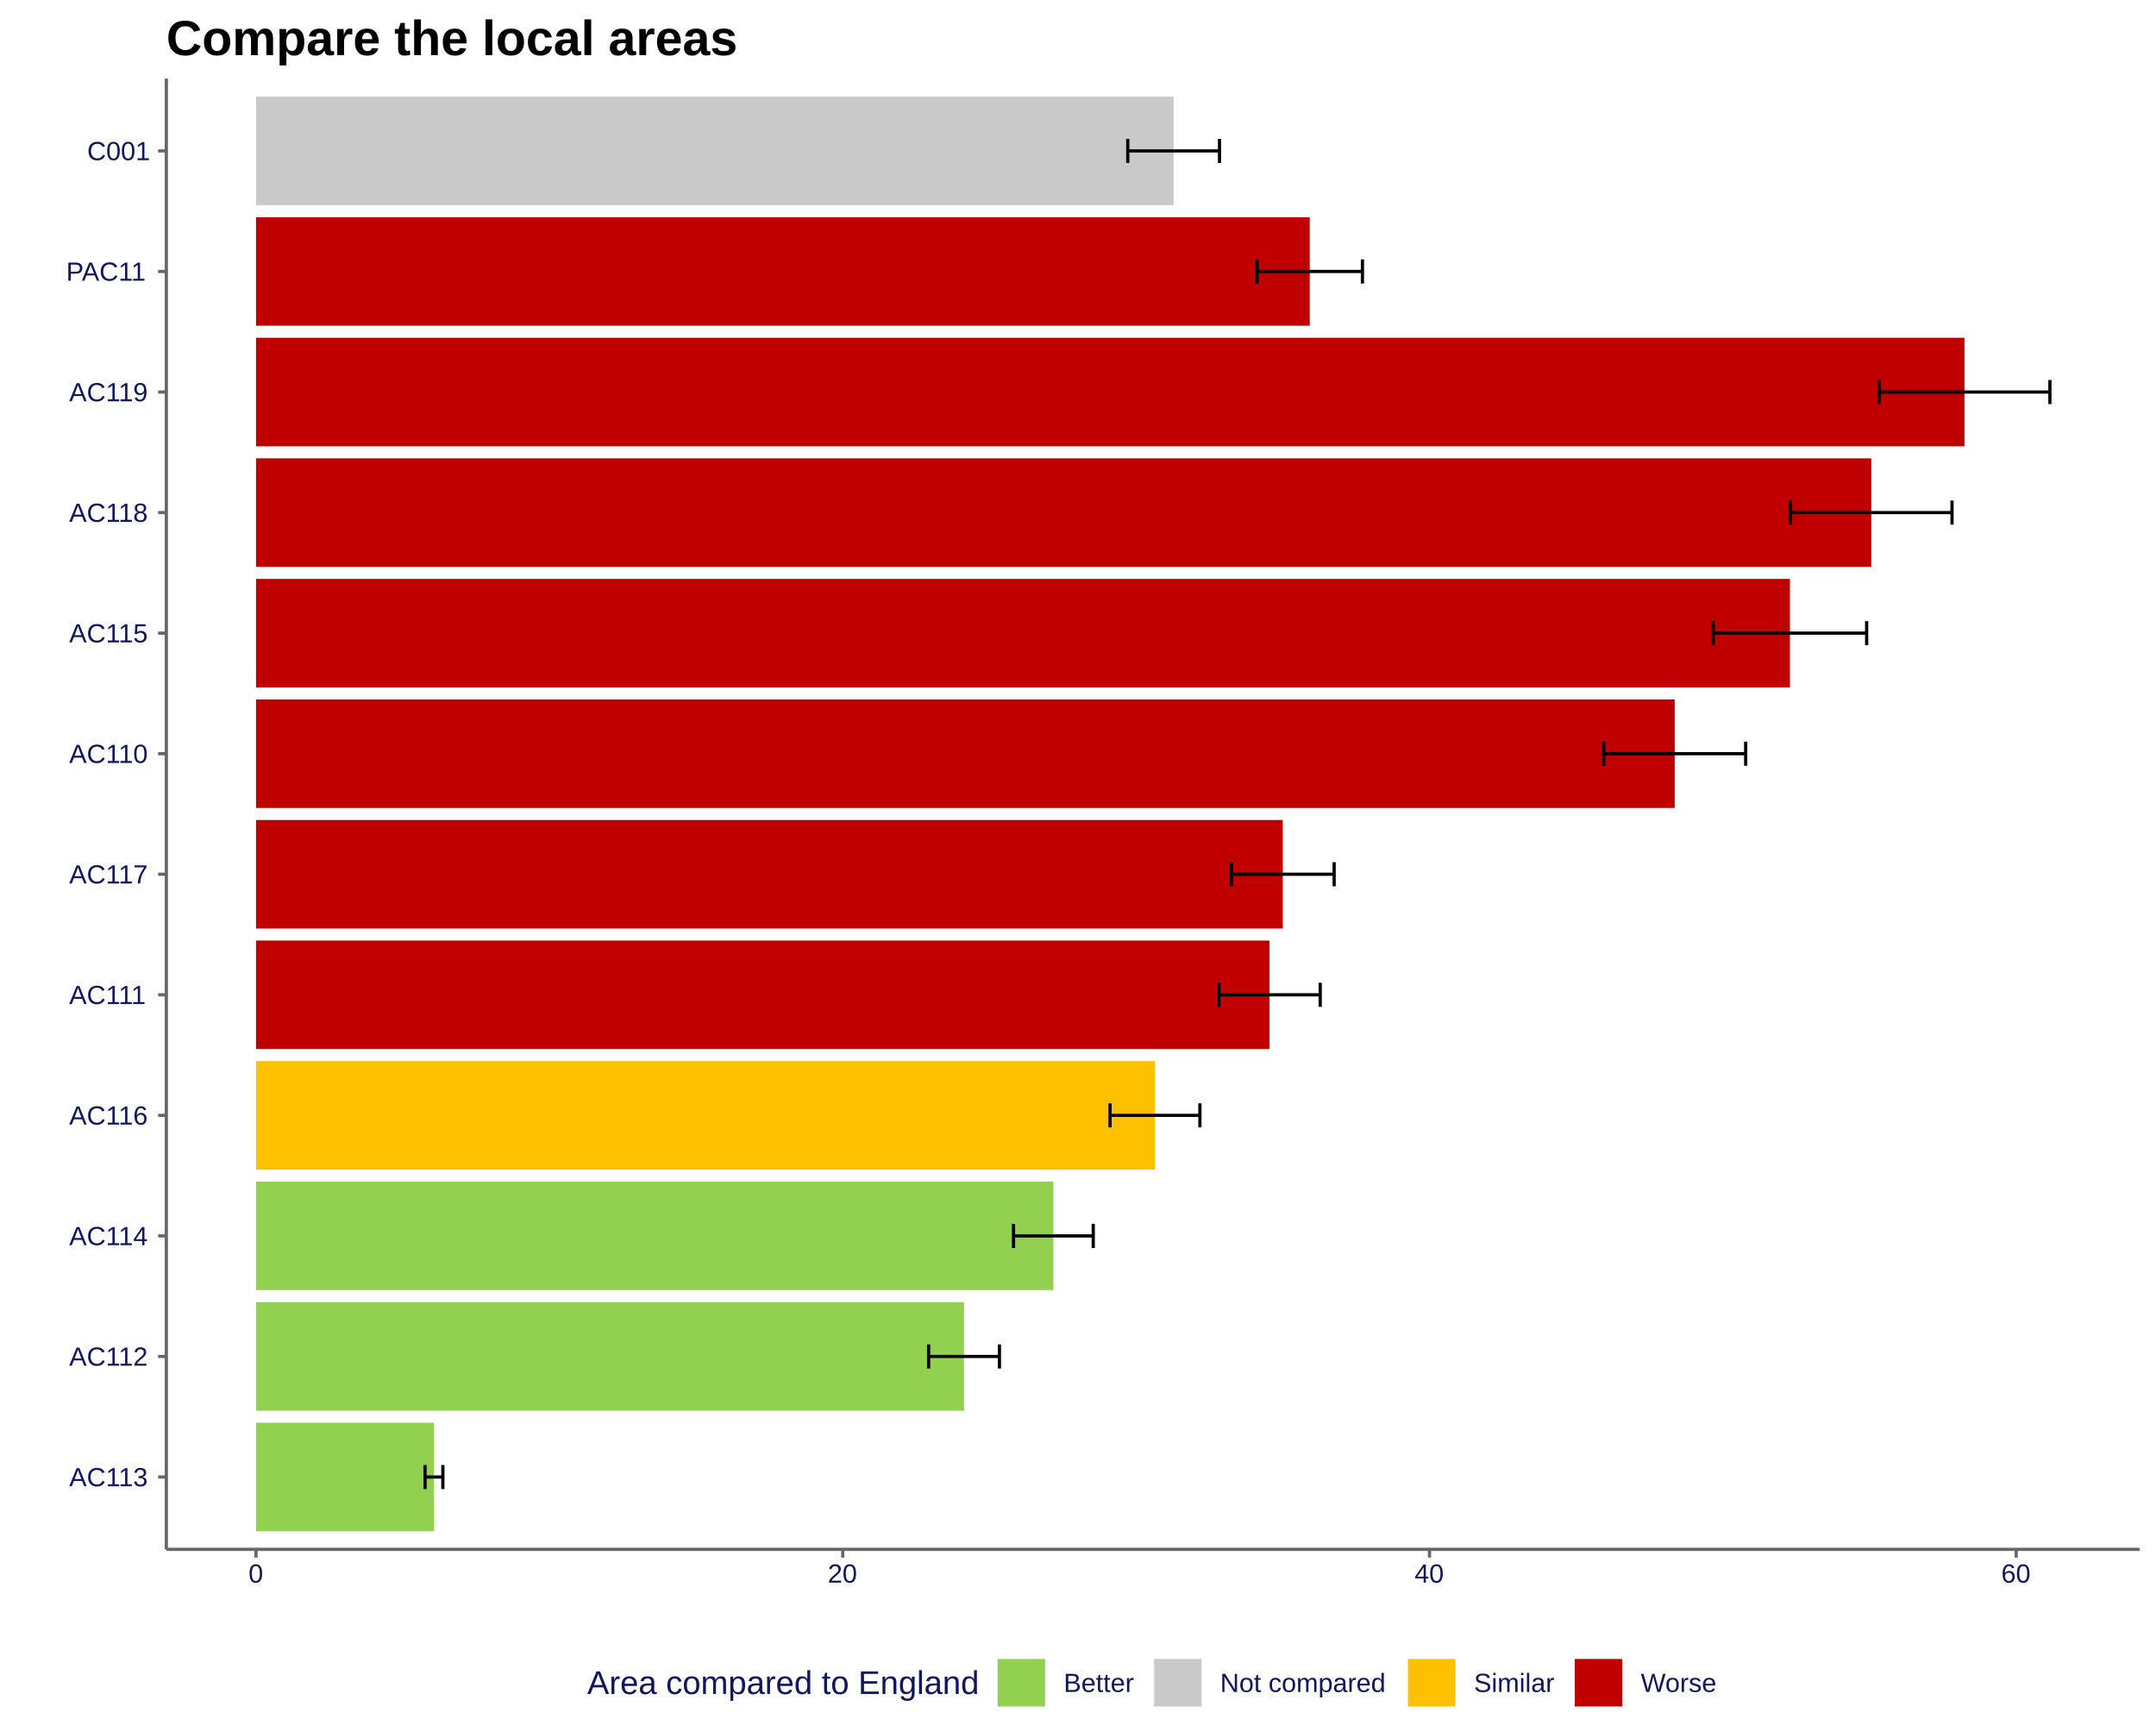
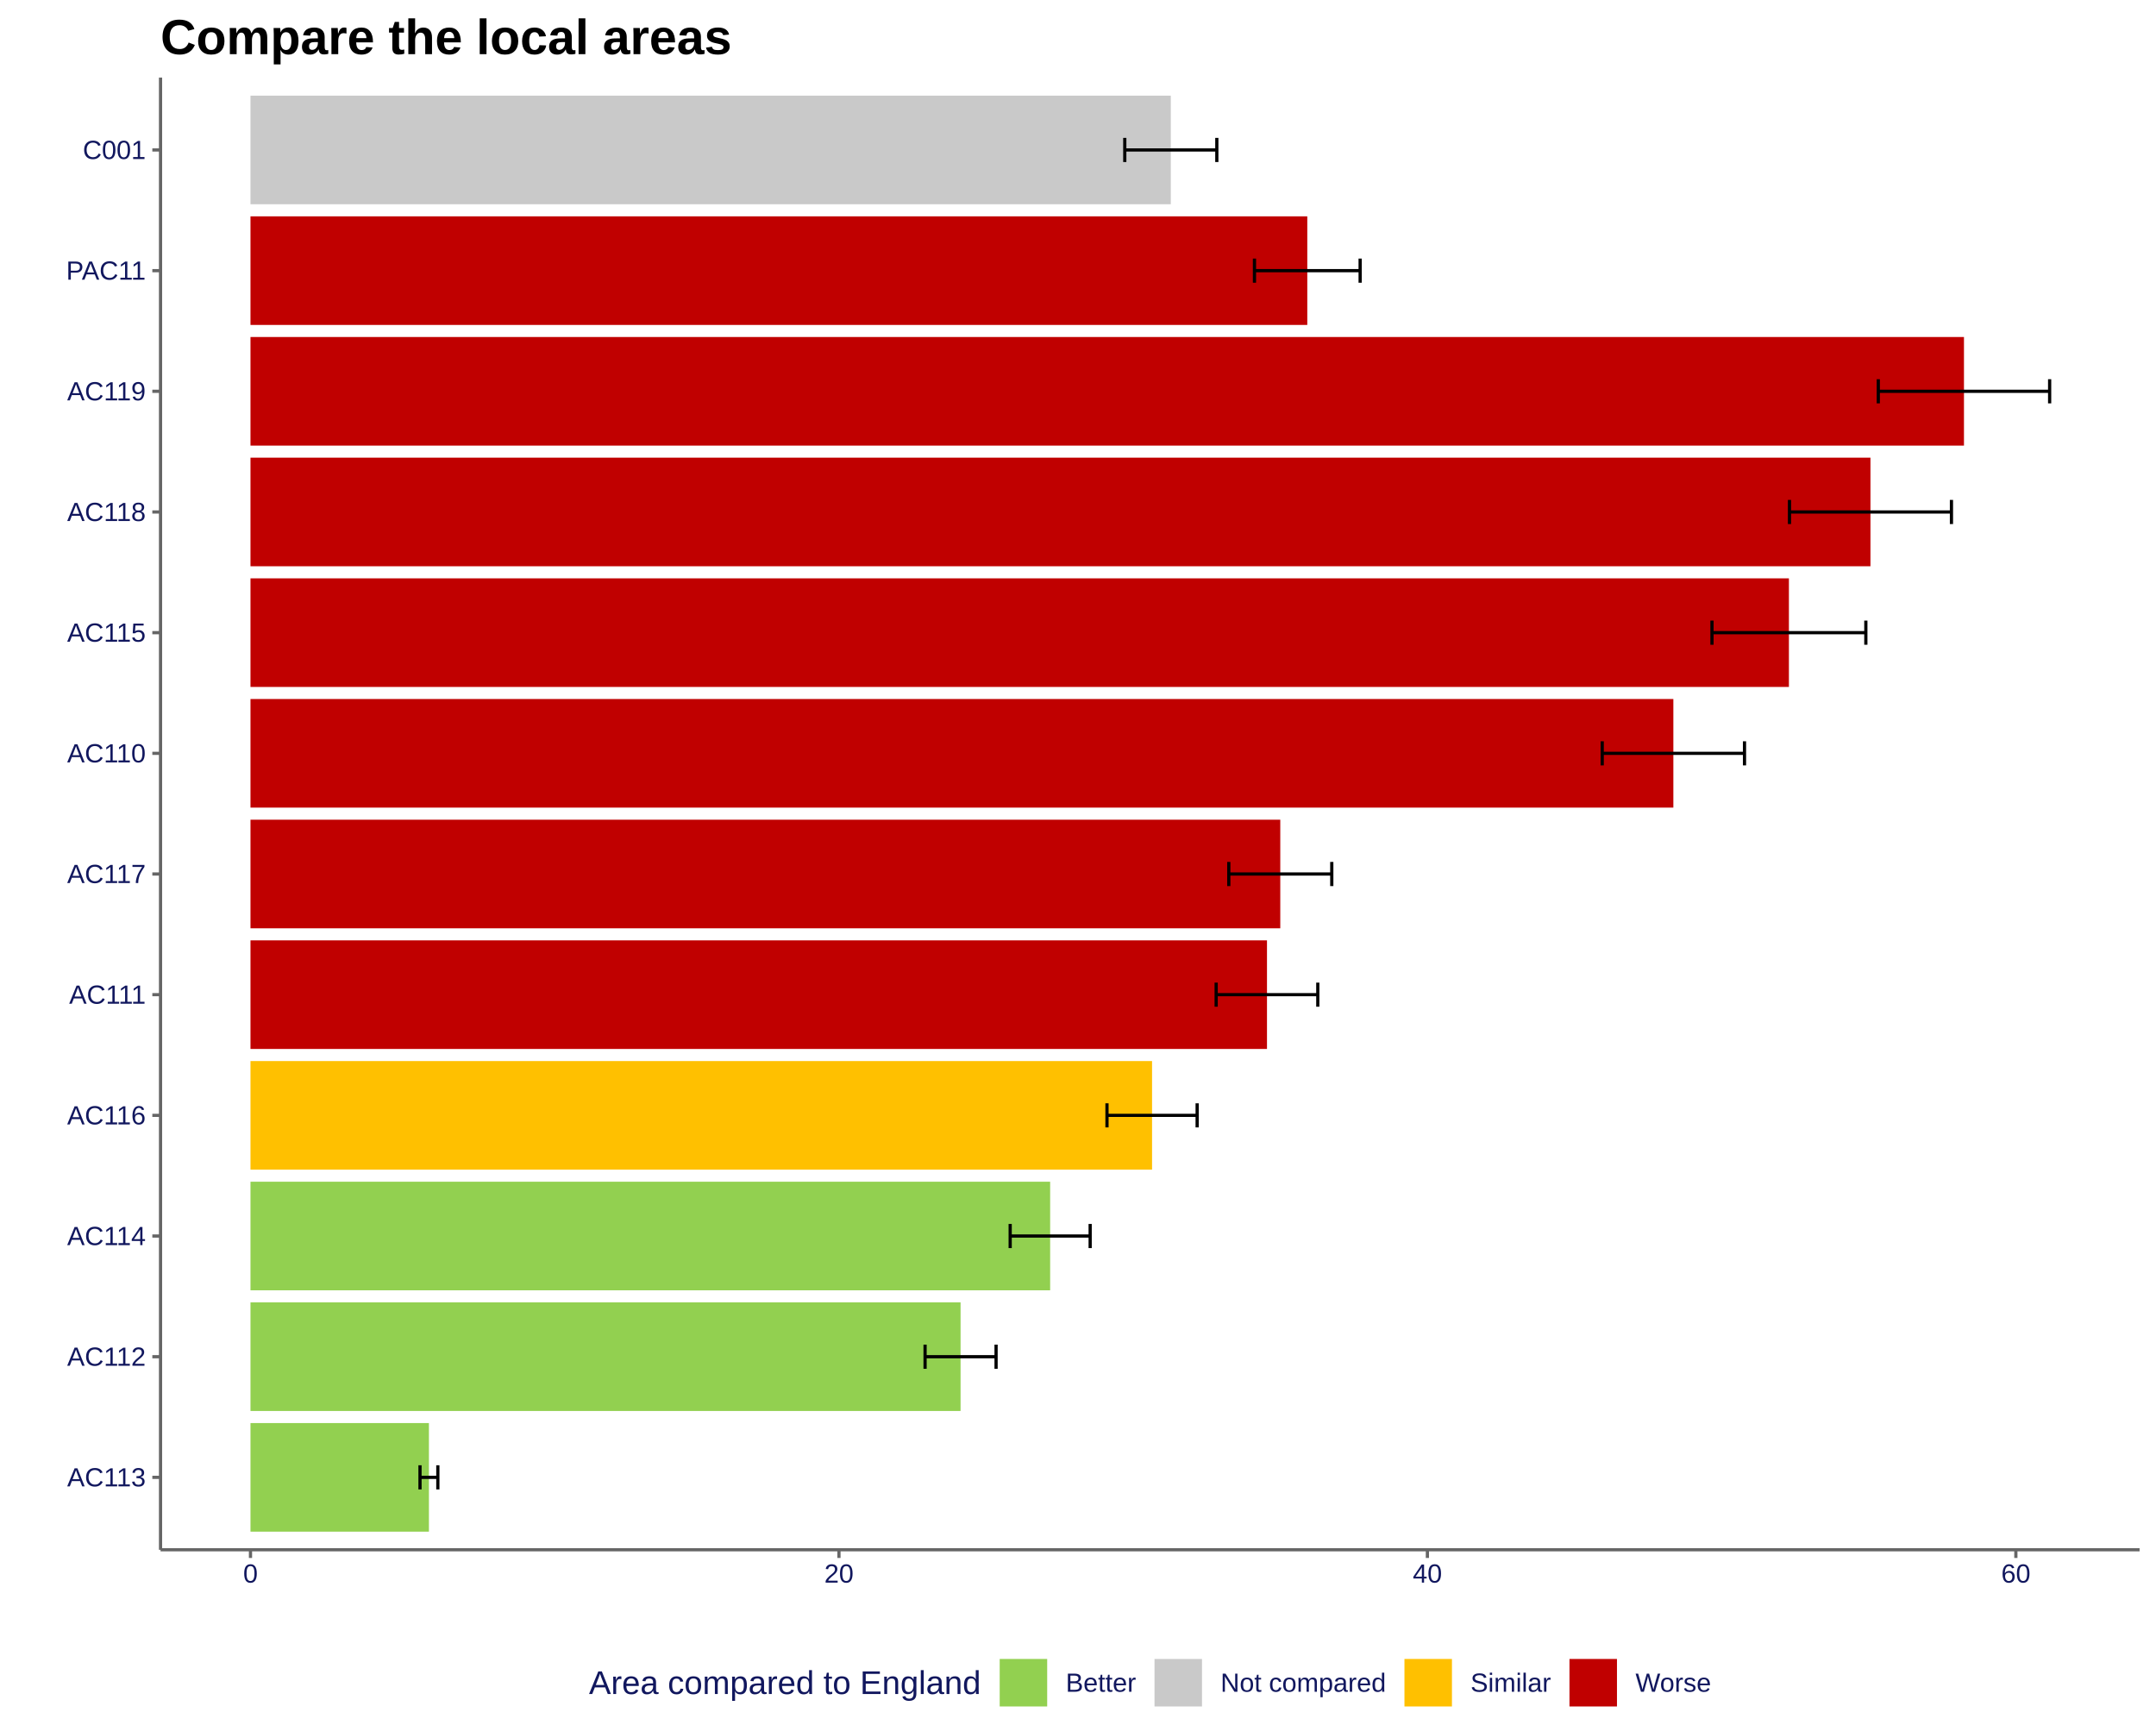
<svg xmlns="http://www.w3.org/2000/svg" viewBox="0 0 720.00 576.00">
  <defs>
    <style type="text/css">
-     line, polyline, path, rect, circle {
+     line, polyline, polygon, path, rect, circle {
      fill: none;
      stroke: #000000;
      stroke-linecap: round;
      stroke-linejoin: round;
      stroke-miterlimit: 10.00;
    }
  </style>
  </defs>
  <rect width="100%" height="100%" style="stroke: none; fill: #FFFFFF;" />
  <defs>
-     <clipPath id="cpNTUuNTQ5M3w3MTQuNTIxfDUxNy4zNDZ8MjYuMjQyMw==">
-       <rect x="55.55" y="26.24" width="658.97" height="491.10" />
+     <clipPath id="cpNTMuNjF8NzE0LjUyfDUxNy40OXwyNS45MA==">
+       <rect x="53.61" y="25.90" width="660.91" height="491.59" />
    </clipPath>
  </defs>
-   <rect x="85.50" y="475.08" width="59.41" height="36.23" style="stroke-width: 1.07; stroke: none; stroke-linecap: butt; fill: #92D050;" clip-path="url(#cpNTUuNTQ5M3w3MTQuNTIxfDUxNy4zNDZ8MjYuMjQyMw==)" />
-   <rect x="85.50" y="434.82" width="236.43" height="36.23" style="stroke-width: 1.07; stroke: none; stroke-linecap: butt; fill: #92D050;" clip-path="url(#cpNTUuNTQ5M3w3MTQuNTIxfDUxNy4zNDZ8MjYuMjQyMw==)" />
-   <rect x="85.50" y="394.57" width="266.27" height="36.23" style="stroke-width: 1.07; stroke: none; stroke-linecap: butt; fill: #92D050;" clip-path="url(#cpNTUuNTQ5M3w3MTQuNTIxfDUxNy4zNDZ8MjYuMjQyMw==)" />
-   <rect x="85.50" y="354.32" width="300.20" height="36.23" style="stroke-width: 1.07; stroke: none; stroke-linecap: butt; fill: #FFC000;" clip-path="url(#cpNTUuNTQ5M3w3MTQuNTIxfDUxNy4zNDZ8MjYuMjQyMw==)" />
-   <rect x="85.50" y="314.06" width="338.46" height="36.23" style="stroke-width: 1.07; stroke: none; stroke-linecap: butt; fill: #C00000;" clip-path="url(#cpNTUuNTQ5M3w3MTQuNTIxfDUxNy4zNDZ8MjYuMjQyMw==)" />
-   <rect x="85.50" y="273.81" width="342.89" height="36.23" style="stroke-width: 1.07; stroke: none; stroke-linecap: butt; fill: #C00000;" clip-path="url(#cpNTUuNTQ5M3w3MTQuNTIxfDUxNy4zNDZ8MjYuMjQyMw==)" />
-   <rect x="85.50" y="233.55" width="473.77" height="36.23" style="stroke-width: 1.07; stroke: none; stroke-linecap: butt; fill: #C00000;" clip-path="url(#cpNTUuNTQ5M3w3MTQuNTIxfDUxNy4zNDZ8MjYuMjQyMw==)" />
-   <rect x="85.50" y="193.30" width="512.25" height="36.23" style="stroke-width: 1.07; stroke: none; stroke-linecap: butt; fill: #C00000;" clip-path="url(#cpNTUuNTQ5M3w3MTQuNTIxfDUxNy4zNDZ8MjYuMjQyMw==)" />
-   <rect x="85.50" y="153.04" width="539.41" height="36.23" style="stroke-width: 1.07; stroke: none; stroke-linecap: butt; fill: #C00000;" clip-path="url(#cpNTUuNTQ5M3w3MTQuNTIxfDUxNy4zNDZ8MjYuMjQyMw==)" />
-   <rect x="85.50" y="112.79" width="570.54" height="36.23" style="stroke-width: 1.07; stroke: none; stroke-linecap: butt; fill: #C00000;" clip-path="url(#cpNTUuNTQ5M3w3MTQuNTIxfDUxNy4zNDZ8MjYuMjQyMw==)" />
-   <rect x="85.50" y="72.53" width="351.89" height="36.23" style="stroke-width: 1.07; stroke: none; stroke-linecap: butt; fill: #C00000;" clip-path="url(#cpNTUuNTQ5M3w3MTQuNTIxfDUxNy4zNDZ8MjYuMjQyMw==)" />
-   <rect x="85.50" y="32.28" width="306.44" height="36.23" style="stroke-width: 1.07; stroke: none; stroke-linecap: butt; fill: #C9C9C9;" clip-path="url(#cpNTUuNTQ5M3w3MTQuNTIxfDUxNy4zNDZ8MjYuMjQyMw==)" />
-   <polyline points="582.97,255.69 582.97,247.64 " style="stroke-width: 1.07; stroke-linecap: butt;" clip-path="url(#cpNTUuNTQ5M3w3MTQuNTIxfDUxNy4zNDZ8MjYuMjQyMw==)" />
-   <polyline points="582.97,251.67 535.59,251.67 " style="stroke-width: 1.07; stroke-linecap: butt;" clip-path="url(#cpNTUuNTQ5M3w3MTQuNTIxfDUxNy4zNDZ8MjYuMjQyMw==)" />
-   <polyline points="535.59,255.69 535.59,247.64 " style="stroke-width: 1.07; stroke-linecap: butt;" clip-path="url(#cpNTUuNTQ5M3w3MTQuNTIxfDUxNy4zNDZ8MjYuMjQyMw==)" />
-   <polyline points="440.89,336.20 440.89,328.15 " style="stroke-width: 1.07; stroke-linecap: butt;" clip-path="url(#cpNTUuNTQ5M3w3MTQuNTIxfDUxNy4zNDZ8MjYuMjQyMw==)" />
-   <polyline points="440.89,332.18 407.04,332.18 " style="stroke-width: 1.07; stroke-linecap: butt;" clip-path="url(#cpNTUuNTQ5M3w3MTQuNTIxfDUxNy4zNDZ8MjYuMjQyMw==)" />
-   <polyline points="407.04,336.20 407.04,328.15 " style="stroke-width: 1.07; stroke-linecap: butt;" clip-path="url(#cpNTUuNTQ5M3w3MTQuNTIxfDUxNy4zNDZ8MjYuMjQyMw==)" />
-   <polyline points="333.76,456.96 333.76,448.91 " style="stroke-width: 1.07; stroke-linecap: butt;" clip-path="url(#cpNTUuNTQ5M3w3MTQuNTIxfDUxNy4zNDZ8MjYuMjQyMw==)" />
-   <polyline points="333.76,452.94 310.11,452.94 " style="stroke-width: 1.07; stroke-linecap: butt;" clip-path="url(#cpNTUuNTQ5M3w3MTQuNTIxfDUxNy4zNDZ8MjYuMjQyMw==)" />
-   <polyline points="310.11,456.96 310.11,448.91 " style="stroke-width: 1.07; stroke-linecap: butt;" clip-path="url(#cpNTUuNTQ5M3w3MTQuNTIxfDUxNy4zNDZ8MjYuMjQyMw==)" />
-   <polyline points="147.89,497.22 147.89,489.17 " style="stroke-width: 1.07; stroke-linecap: butt;" clip-path="url(#cpNTUuNTQ5M3w3MTQuNTIxfDUxNy4zNDZ8MjYuMjQyMw==)" />
-   <polyline points="147.89,493.19 141.94,493.19 " style="stroke-width: 1.07; stroke-linecap: butt;" clip-path="url(#cpNTUuNTQ5M3w3MTQuNTIxfDUxNy4zNDZ8MjYuMjQyMw==)" />
-   <polyline points="141.94,497.22 141.94,489.17 " style="stroke-width: 1.07; stroke-linecap: butt;" clip-path="url(#cpNTUuNTQ5M3w3MTQuNTIxfDUxNy4zNDZ8MjYuMjQyMw==)" />
-   <polyline points="365.09,416.71 365.09,408.66 " style="stroke-width: 1.07; stroke-linecap: butt;" clip-path="url(#cpNTUuNTQ5M3w3MTQuNTIxfDUxNy4zNDZ8MjYuMjQyMw==)" />
-   <polyline points="365.09,412.68 338.46,412.68 " style="stroke-width: 1.07; stroke-linecap: butt;" clip-path="url(#cpNTUuNTQ5M3w3MTQuNTIxfDUxNy4zNDZ8MjYuMjQyMw==)" />
-   <polyline points="338.46,416.71 338.46,408.66 " style="stroke-width: 1.07; stroke-linecap: butt;" clip-path="url(#cpNTUuNTQ5M3w3MTQuNTIxfDUxNy4zNDZ8MjYuMjQyMw==)" />
-   <polyline points="623.37,215.44 623.37,207.39 " style="stroke-width: 1.07; stroke-linecap: butt;" clip-path="url(#cpNTUuNTQ5M3w3MTQuNTIxfDUxNy4zNDZ8MjYuMjQyMw==)" />
-   <polyline points="623.37,211.41 572.14,211.41 " style="stroke-width: 1.07; stroke-linecap: butt;" clip-path="url(#cpNTUuNTQ5M3w3MTQuNTIxfDUxNy4zNDZ8MjYuMjQyMw==)" />
-   <polyline points="572.14,215.44 572.14,207.39 " style="stroke-width: 1.07; stroke-linecap: butt;" clip-path="url(#cpNTUuNTQ5M3w3MTQuNTIxfDUxNy4zNDZ8MjYuMjQyMw==)" />
-   <polyline points="400.71,376.46 400.71,368.40 " style="stroke-width: 1.07; stroke-linecap: butt;" clip-path="url(#cpNTUuNTQ5M3w3MTQuNTIxfDUxNy4zNDZ8MjYuMjQyMw==)" />
-   <polyline points="400.71,372.43 370.69,372.43 " style="stroke-width: 1.07; stroke-linecap: butt;" clip-path="url(#cpNTUuNTQ5M3w3MTQuNTIxfDUxNy4zNDZ8MjYuMjQyMw==)" />
-   <polyline points="370.69,376.46 370.69,368.40 " style="stroke-width: 1.07; stroke-linecap: butt;" clip-path="url(#cpNTUuNTQ5M3w3MTQuNTIxfDUxNy4zNDZ8MjYuMjQyMw==)" />
-   <polyline points="445.54,295.95 445.54,287.90 " style="stroke-width: 1.07; stroke-linecap: butt;" clip-path="url(#cpNTUuNTQ5M3w3MTQuNTIxfDUxNy4zNDZ8MjYuMjQyMw==)" />
-   <polyline points="445.54,291.92 411.25,291.92 " style="stroke-width: 1.07; stroke-linecap: butt;" clip-path="url(#cpNTUuNTQ5M3w3MTQuNTIxfDUxNy4zNDZ8MjYuMjQyMw==)" />
-   <polyline points="411.25,295.95 411.25,287.90 " style="stroke-width: 1.07; stroke-linecap: butt;" clip-path="url(#cpNTUuNTQ5M3w3MTQuNTIxfDUxNy4zNDZ8MjYuMjQyMw==)" />
-   <polyline points="651.88,175.18 651.88,167.13 " style="stroke-width: 1.07; stroke-linecap: butt;" clip-path="url(#cpNTUuNTQ5M3w3MTQuNTIxfDUxNy4zNDZ8MjYuMjQyMw==)" />
-   <polyline points="651.88,171.16 597.94,171.16 " style="stroke-width: 1.07; stroke-linecap: butt;" clip-path="url(#cpNTUuNTQ5M3w3MTQuNTIxfDUxNy4zNDZ8MjYuMjQyMw==)" />
-   <polyline points="597.94,175.18 597.94,167.13 " style="stroke-width: 1.07; stroke-linecap: butt;" clip-path="url(#cpNTUuNTQ5M3w3MTQuNTIxfDUxNy4zNDZ8MjYuMjQyMw==)" />
-   <polyline points="684.57,134.93 684.57,126.88 " style="stroke-width: 1.07; stroke-linecap: butt;" clip-path="url(#cpNTUuNTQ5M3w3MTQuNTIxfDUxNy4zNDZ8MjYuMjQyMw==)" />
-   <polyline points="684.57,130.90 627.51,130.90 " style="stroke-width: 1.07; stroke-linecap: butt;" clip-path="url(#cpNTUuNTQ5M3w3MTQuNTIxfDUxNy4zNDZ8MjYuMjQyMw==)" />
-   <polyline points="627.51,134.93 627.51,126.88 " style="stroke-width: 1.07; stroke-linecap: butt;" clip-path="url(#cpNTUuNTQ5M3w3MTQuNTIxfDUxNy4zNDZ8MjYuMjQyMw==)" />
-   <polyline points="454.99,94.67 454.99,86.62 " style="stroke-width: 1.07; stroke-linecap: butt;" clip-path="url(#cpNTUuNTQ5M3w3MTQuNTIxfDUxNy4zNDZ8MjYuMjQyMw==)" />
-   <polyline points="454.99,90.65 419.80,90.65 " style="stroke-width: 1.07; stroke-linecap: butt;" clip-path="url(#cpNTUuNTQ5M3w3MTQuNTIxfDUxNy4zNDZ8MjYuMjQyMw==)" />
-   <polyline points="419.80,94.67 419.80,86.62 " style="stroke-width: 1.07; stroke-linecap: butt;" clip-path="url(#cpNTUuNTQ5M3w3MTQuNTIxfDUxNy4zNDZ8MjYuMjQyMw==)" />
-   <polyline points="407.26,54.42 407.26,46.37 " style="stroke-width: 1.07; stroke-linecap: butt;" clip-path="url(#cpNTUuNTQ5M3w3MTQuNTIxfDUxNy4zNDZ8MjYuMjQyMw==)" />
-   <polyline points="407.26,50.39 376.62,50.39 " style="stroke-width: 1.07; stroke-linecap: butt;" clip-path="url(#cpNTUuNTQ5M3w3MTQuNTIxfDUxNy4zNDZ8MjYuMjQyMw==)" />
-   <polyline points="376.62,54.42 376.62,46.37 " style="stroke-width: 1.07; stroke-linecap: butt;" clip-path="url(#cpNTUuNTQ5M3w3MTQuNTIxfDUxNy4zNDZ8MjYuMjQyMw==)" />
+   <rect x="83.65" y="475.18" width="59.59" height="36.26" style="stroke-width: 1.07; stroke: none; stroke-linecap: butt; fill: #92D050;" clip-path="url(#cpNTMuNjF8NzE0LjUyfDUxNy40OXwyNS45MA==)" />
+   <rect x="83.65" y="434.88" width="237.13" height="36.26" style="stroke-width: 1.07; stroke: none; stroke-linecap: butt; fill: #92D050;" clip-path="url(#cpNTMuNjF8NzE0LjUyfDUxNy40OXwyNS45MA==)" />
+   <rect x="83.65" y="394.59" width="267.05" height="36.26" style="stroke-width: 1.07; stroke: none; stroke-linecap: butt; fill: #92D050;" clip-path="url(#cpNTMuNjF8NzE0LjUyfDUxNy40OXwyNS45MA==)" />
+   <rect x="83.65" y="354.30" width="301.08" height="36.26" style="stroke-width: 1.07; stroke: none; stroke-linecap: butt; fill: #FFC000;" clip-path="url(#cpNTMuNjF8NzE0LjUyfDUxNy40OXwyNS45MA==)" />
+   <rect x="83.65" y="314.00" width="339.46" height="36.26" style="stroke-width: 1.07; stroke: none; stroke-linecap: butt; fill: #C00000;" clip-path="url(#cpNTMuNjF8NzE0LjUyfDUxNy40OXwyNS45MA==)" />
+   <rect x="83.65" y="273.71" width="343.90" height="36.26" style="stroke-width: 1.07; stroke: none; stroke-linecap: butt; fill: #C00000;" clip-path="url(#cpNTMuNjF8NzE0LjUyfDUxNy40OXwyNS45MA==)" />
+   <rect x="83.65" y="233.41" width="475.17" height="36.26" style="stroke-width: 1.07; stroke: none; stroke-linecap: butt; fill: #C00000;" clip-path="url(#cpNTMuNjF8NzE0LjUyfDUxNy40OXwyNS45MA==)" />
+   <rect x="83.65" y="193.12" width="513.76" height="36.26" style="stroke-width: 1.07; stroke: none; stroke-linecap: butt; fill: #C00000;" clip-path="url(#cpNTMuNjF8NzE0LjUyfDUxNy40OXwyNS45MA==)" />
+   <rect x="83.65" y="152.82" width="540.99" height="36.26" style="stroke-width: 1.07; stroke: none; stroke-linecap: butt; fill: #C00000;" clip-path="url(#cpNTMuNjF8NzE0LjUyfDUxNy40OXwyNS45MA==)" />
+   <rect x="83.65" y="112.53" width="572.22" height="36.26" style="stroke-width: 1.07; stroke: none; stroke-linecap: butt; fill: #C00000;" clip-path="url(#cpNTMuNjF8NzE0LjUyfDUxNy40OXwyNS45MA==)" />
+   <rect x="83.65" y="72.24" width="352.92" height="36.26" style="stroke-width: 1.07; stroke: none; stroke-linecap: butt; fill: #C00000;" clip-path="url(#cpNTMuNjF8NzE0LjUyfDUxNy40OXwyNS45MA==)" />
+   <rect x="83.65" y="31.94" width="307.34" height="36.26" style="stroke-width: 1.07; stroke: none; stroke-linecap: butt; fill: #C9C9C9;" clip-path="url(#cpNTMuNjF8NzE0LjUyfDUxNy40OXwyNS45MA==)" />
+   <polyline points="582.58,255.57 582.58,247.52 " style="stroke-width: 1.07; stroke-linecap: butt;" clip-path="url(#cpNTMuNjF8NzE0LjUyfDUxNy40OXwyNS45MA==)" />
+   <polyline points="582.58,251.55 535.06,251.55 " style="stroke-width: 1.07; stroke-linecap: butt;" clip-path="url(#cpNTMuNjF8NzE0LjUyfDUxNy40OXwyNS45MA==)" />
+   <polyline points="535.06,255.57 535.06,247.52 " style="stroke-width: 1.07; stroke-linecap: butt;" clip-path="url(#cpNTMuNjF8NzE0LjUyfDUxNy40OXwyNS45MA==)" />
+   <polyline points="440.08,336.16 440.08,328.10 " style="stroke-width: 1.07; stroke-linecap: butt;" clip-path="url(#cpNTMuNjF8NzE0LjUyfDUxNy40OXwyNS45MA==)" />
+   <polyline points="440.08,332.13 406.14,332.13 " style="stroke-width: 1.07; stroke-linecap: butt;" clip-path="url(#cpNTMuNjF8NzE0LjUyfDUxNy40OXwyNS45MA==)" />
+   <polyline points="406.14,336.16 406.14,328.10 " style="stroke-width: 1.07; stroke-linecap: butt;" clip-path="url(#cpNTMuNjF8NzE0LjUyfDUxNy40OXwyNS45MA==)" />
+   <polyline points="332.64,457.05 332.64,448.99 " style="stroke-width: 1.07; stroke-linecap: butt;" clip-path="url(#cpNTMuNjF8NzE0LjUyfDUxNy40OXwyNS45MA==)" />
+   <polyline points="332.64,453.02 308.93,453.02 " style="stroke-width: 1.07; stroke-linecap: butt;" clip-path="url(#cpNTMuNjF8NzE0LjUyfDUxNy40OXwyNS45MA==)" />
+   <polyline points="308.93,457.05 308.93,448.99 " style="stroke-width: 1.07; stroke-linecap: butt;" clip-path="url(#cpNTMuNjF8NzE0LjUyfDUxNy40OXwyNS45MA==)" />
+   <polyline points="146.22,497.34 146.22,489.28 " style="stroke-width: 1.07; stroke-linecap: butt;" clip-path="url(#cpNTMuNjF8NzE0LjUyfDUxNy40OXwyNS45MA==)" />
+   <polyline points="146.22,493.31 140.26,493.31 " style="stroke-width: 1.07; stroke-linecap: butt;" clip-path="url(#cpNTMuNjF8NzE0LjUyfDUxNy40OXwyNS45MA==)" />
+   <polyline points="140.26,497.34 140.26,489.28 " style="stroke-width: 1.07; stroke-linecap: butt;" clip-path="url(#cpNTMuNjF8NzE0LjUyfDUxNy40OXwyNS45MA==)" />
+   <polyline points="364.06,416.75 364.06,408.69 " style="stroke-width: 1.07; stroke-linecap: butt;" clip-path="url(#cpNTMuNjF8NzE0LjUyfDUxNy40OXwyNS45MA==)" />
+   <polyline points="364.06,412.72 337.35,412.72 " style="stroke-width: 1.07; stroke-linecap: butt;" clip-path="url(#cpNTMuNjF8NzE0LjUyfDUxNy40OXwyNS45MA==)" />
+   <polyline points="337.35,416.75 337.35,408.69 " style="stroke-width: 1.07; stroke-linecap: butt;" clip-path="url(#cpNTMuNjF8NzE0LjUyfDUxNy40OXwyNS45MA==)" />
+   <polyline points="623.10,215.28 623.10,207.22 " style="stroke-width: 1.07; stroke-linecap: butt;" clip-path="url(#cpNTMuNjF8NzE0LjUyfDUxNy40OXwyNS45MA==)" />
+   <polyline points="623.10,211.25 571.72,211.25 " style="stroke-width: 1.07; stroke-linecap: butt;" clip-path="url(#cpNTMuNjF8NzE0LjUyfDUxNy40OXwyNS45MA==)" />
+   <polyline points="571.72,215.28 571.72,207.22 " style="stroke-width: 1.07; stroke-linecap: butt;" clip-path="url(#cpNTMuNjF8NzE0LjUyfDUxNy40OXwyNS45MA==)" />
+   <polyline points="399.79,376.46 399.79,368.40 " style="stroke-width: 1.07; stroke-linecap: butt;" clip-path="url(#cpNTMuNjF8NzE0LjUyfDUxNy40OXwyNS45MA==)" />
+   <polyline points="399.79,372.43 369.68,372.43 " style="stroke-width: 1.07; stroke-linecap: butt;" clip-path="url(#cpNTMuNjF8NzE0LjUyfDUxNy40OXwyNS45MA==)" />
+   <polyline points="369.68,376.46 369.68,368.40 " style="stroke-width: 1.07; stroke-linecap: butt;" clip-path="url(#cpNTMuNjF8NzE0LjUyfDUxNy40OXwyNS45MA==)" />
+   <polyline points="444.75,295.87 444.75,287.81 " style="stroke-width: 1.07; stroke-linecap: butt;" clip-path="url(#cpNTMuNjF8NzE0LjUyfDUxNy40OXwyNS45MA==)" />
+   <polyline points="444.75,291.84 410.36,291.84 " style="stroke-width: 1.07; stroke-linecap: butt;" clip-path="url(#cpNTMuNjF8NzE0LjUyfDUxNy40OXwyNS45MA==)" />
+   <polyline points="410.36,295.87 410.36,287.81 " style="stroke-width: 1.07; stroke-linecap: butt;" clip-path="url(#cpNTMuNjF8NzE0LjUyfDUxNy40OXwyNS45MA==)" />
+   <polyline points="651.69,174.99 651.69,166.93 " style="stroke-width: 1.07; stroke-linecap: butt;" clip-path="url(#cpNTMuNjF8NzE0LjUyfDUxNy40OXwyNS45MA==)" />
+   <polyline points="651.69,170.96 597.60,170.96 " style="stroke-width: 1.07; stroke-linecap: butt;" clip-path="url(#cpNTMuNjF8NzE0LjUyfDUxNy40OXwyNS45MA==)" />
+   <polyline points="597.60,174.99 597.60,166.93 " style="stroke-width: 1.07; stroke-linecap: butt;" clip-path="url(#cpNTMuNjF8NzE0LjUyfDUxNy40OXwyNS45MA==)" />
+   <polyline points="684.48,134.69 684.48,126.63 " style="stroke-width: 1.07; stroke-linecap: butt;" clip-path="url(#cpNTMuNjF8NzE0LjUyfDUxNy40OXwyNS45MA==)" />
+   <polyline points="684.48,130.66 627.26,130.66 " style="stroke-width: 1.07; stroke-linecap: butt;" clip-path="url(#cpNTMuNjF8NzE0LjUyfDUxNy40OXwyNS45MA==)" />
+   <polyline points="627.26,134.69 627.26,126.63 " style="stroke-width: 1.07; stroke-linecap: butt;" clip-path="url(#cpNTMuNjF8NzE0LjUyfDUxNy40OXwyNS45MA==)" />
+   <polyline points="454.22,94.40 454.22,86.34 " style="stroke-width: 1.07; stroke-linecap: butt;" clip-path="url(#cpNTMuNjF8NzE0LjUyfDUxNy40OXwyNS45MA==)" />
+   <polyline points="454.22,90.37 418.93,90.37 " style="stroke-width: 1.07; stroke-linecap: butt;" clip-path="url(#cpNTMuNjF8NzE0LjUyfDUxNy40OXwyNS45MA==)" />
+   <polyline points="418.93,94.40 418.93,86.34 " style="stroke-width: 1.07; stroke-linecap: butt;" clip-path="url(#cpNTMuNjF8NzE0LjUyfDUxNy40OXwyNS45MA==)" />
+   <polyline points="406.36,54.10 406.36,46.05 " style="stroke-width: 1.07; stroke-linecap: butt;" clip-path="url(#cpNTMuNjF8NzE0LjUyfDUxNy40OXwyNS45MA==)" />
+   <polyline points="406.36,50.07 375.62,50.07 " style="stroke-width: 1.07; stroke-linecap: butt;" clip-path="url(#cpNTMuNjF8NzE0LjUyfDUxNy40OXwyNS45MA==)" />
+   <polyline points="375.62,54.10 375.62,46.05 " style="stroke-width: 1.07; stroke-linecap: butt;" clip-path="url(#cpNTMuNjF8NzE0LjUyfDUxNy40OXwyNS45MA==)" />
  <defs>
-     <clipPath id="cpMHw3MjB8NTc2fDA=">
+     <clipPath id="cpMC4wMHw3MjAuMDB8NTc2LjAwfDAuMDA=">
      <rect x="0.00" y="0.00" width="720.00" height="576.00" />
    </clipPath>
  </defs>
-   <polyline points="55.55,517.35 55.55,26.24 " style="stroke-width: 1.07; stroke: #666666; stroke-linecap: butt;" clip-path="url(#cpMHw3MjB8NTc2fDA=)" />
-   <g clip-path="url(#cpMHw3MjB8NTc2fDA=)">
-     <text x="23.10" y="496.29" style="font-size: 8.80px; fill: #11175E; font-family: Liberation Sans;" textLength="27.52px" lengthAdjust="spacingAndGlyphs">AC113</text>
+   <polyline points="53.61,517.49 53.61,25.90 " style="stroke-width: 1.07; stroke: #666666; stroke-linecap: butt;" clip-path="url(#cpMC4wMHw3MjAuMDB8NTc2LjAwfDAuMDA=)" />
+   <g clip-path="url(#cpMC4wMHw3MjAuMDB8NTc2LjAwfDAuMDA=)">
+     <text x="22.43" y="496.33" style="font-size: 8.80px; fill: #11175E; font-family: Liberation Sans;" textLength="26.25px" lengthAdjust="spacingAndGlyphs">AC113</text>
  </g>
-   <g clip-path="url(#cpMHw3MjB8NTc2fDA=)">
-     <text x="23.10" y="456.03" style="font-size: 8.80px; fill: #11175E; font-family: Liberation Sans;" textLength="27.52px" lengthAdjust="spacingAndGlyphs">AC112</text>
+   <g clip-path="url(#cpMC4wMHw3MjAuMDB8NTc2LjAwfDAuMDA=)">
+     <text x="22.43" y="456.04" style="font-size: 8.80px; fill: #11175E; font-family: Liberation Sans;" textLength="26.25px" lengthAdjust="spacingAndGlyphs">AC112</text>
  </g>
-   <g clip-path="url(#cpMHw3MjB8NTc2fDA=)">
-     <text x="23.10" y="415.78" style="font-size: 8.80px; fill: #11175E; font-family: Liberation Sans;" textLength="27.52px" lengthAdjust="spacingAndGlyphs">AC114</text>
+   <g clip-path="url(#cpMC4wMHw3MjAuMDB8NTc2LjAwfDAuMDA=)">
+     <text x="22.43" y="415.75" style="font-size: 8.80px; fill: #11175E; font-family: Liberation Sans;" textLength="26.25px" lengthAdjust="spacingAndGlyphs">AC114</text>
  </g>
-   <g clip-path="url(#cpMHw3MjB8NTc2fDA=)">
-     <text x="23.10" y="375.52" style="font-size: 8.80px; fill: #11175E; font-family: Liberation Sans;" textLength="27.52px" lengthAdjust="spacingAndGlyphs">AC116</text>
+   <g clip-path="url(#cpMC4wMHw3MjAuMDB8NTc2LjAwfDAuMDA=)">
+     <text x="22.43" y="375.45" style="font-size: 8.80px; fill: #11175E; font-family: Liberation Sans;" textLength="26.25px" lengthAdjust="spacingAndGlyphs">AC116</text>
  </g>
-   <g clip-path="url(#cpMHw3MjB8NTc2fDA=)">
-     <text x="23.10" y="335.27" style="font-size: 8.80px; fill: #11175E; font-family: Liberation Sans;" textLength="27.52px" lengthAdjust="spacingAndGlyphs">AC111</text>
+   <g clip-path="url(#cpMC4wMHw3MjAuMDB8NTc2LjAwfDAuMDA=)">
+     <text x="23.09" y="335.16" style="font-size: 8.80px; fill: #11175E; font-family: Liberation Sans;" textLength="25.59px" lengthAdjust="spacingAndGlyphs">AC111</text>
  </g>
-   <g clip-path="url(#cpMHw3MjB8NTc2fDA=)">
-     <text x="23.10" y="295.01" style="font-size: 8.80px; fill: #11175E; font-family: Liberation Sans;" textLength="27.52px" lengthAdjust="spacingAndGlyphs">AC117</text>
+   <g clip-path="url(#cpMC4wMHw3MjAuMDB8NTc2LjAwfDAuMDA=)">
+     <text x="22.43" y="294.86" style="font-size: 8.80px; fill: #11175E; font-family: Liberation Sans;" textLength="26.25px" lengthAdjust="spacingAndGlyphs">AC117</text>
  </g>
-   <g clip-path="url(#cpMHw3MjB8NTc2fDA=)">
-     <text x="23.10" y="254.76" style="font-size: 8.80px; fill: #11175E; font-family: Liberation Sans;" textLength="27.52px" lengthAdjust="spacingAndGlyphs">AC110</text>
+   <g clip-path="url(#cpMC4wMHw3MjAuMDB8NTc2LjAwfDAuMDA=)">
+     <text x="22.43" y="254.57" style="font-size: 8.80px; fill: #11175E; font-family: Liberation Sans;" textLength="26.25px" lengthAdjust="spacingAndGlyphs">AC110</text>
  </g>
-   <g clip-path="url(#cpMHw3MjB8NTc2fDA=)">
-     <text x="23.10" y="214.51" style="font-size: 8.80px; fill: #11175E; font-family: Liberation Sans;" textLength="27.52px" lengthAdjust="spacingAndGlyphs">AC115</text>
+   <g clip-path="url(#cpMC4wMHw3MjAuMDB8NTc2LjAwfDAuMDA=)">
+     <text x="22.43" y="214.27" style="font-size: 8.80px; fill: #11175E; font-family: Liberation Sans;" textLength="26.25px" lengthAdjust="spacingAndGlyphs">AC115</text>
  </g>
-   <g clip-path="url(#cpMHw3MjB8NTc2fDA=)">
-     <text x="23.10" y="174.25" style="font-size: 8.80px; fill: #11175E; font-family: Liberation Sans;" textLength="27.52px" lengthAdjust="spacingAndGlyphs">AC118</text>
+   <g clip-path="url(#cpMC4wMHw3MjAuMDB8NTc2LjAwfDAuMDA=)">
+     <text x="22.43" y="173.98" style="font-size: 8.80px; fill: #11175E; font-family: Liberation Sans;" textLength="26.25px" lengthAdjust="spacingAndGlyphs">AC118</text>
  </g>
-   <g clip-path="url(#cpMHw3MjB8NTc2fDA=)">
-     <text x="23.10" y="134.00" style="font-size: 8.80px; fill: #11175E; font-family: Liberation Sans;" textLength="27.52px" lengthAdjust="spacingAndGlyphs">AC119</text>
+   <g clip-path="url(#cpMC4wMHw3MjAuMDB8NTc2LjAwfDAuMDA=)">
+     <text x="22.43" y="133.69" style="font-size: 8.80px; fill: #11175E; font-family: Liberation Sans;" textLength="26.25px" lengthAdjust="spacingAndGlyphs">AC119</text>
  </g>
-   <g clip-path="url(#cpMHw3MjB8NTc2fDA=)">
-     <text x="22.10" y="93.74" style="font-size: 8.80px; fill: #11175E; font-family: Liberation Sans;" textLength="28.52px" lengthAdjust="spacingAndGlyphs">PAC11</text>
+   <g clip-path="url(#cpMC4wMHw3MjAuMDB8NTc2LjAwfDAuMDA=)">
+     <text x="22.10" y="93.39" style="font-size: 8.80px; fill: #11175E; font-family: Liberation Sans;" textLength="26.58px" lengthAdjust="spacingAndGlyphs">PAC11</text>
  </g>
-   <g clip-path="url(#cpMHw3MjB8NTc2fDA=)">
-     <text x="29.10" y="53.49" style="font-size: 8.80px; fill: #11175E; font-family: Liberation Sans;" textLength="21.52px" lengthAdjust="spacingAndGlyphs">C001</text>
+   <g clip-path="url(#cpMC4wMHw3MjAuMDB8NTc2LjAwfDAuMDA=)">
+     <text x="27.65" y="53.10" style="font-size: 8.80px; fill: #11175E; font-family: Liberation Sans;" textLength="21.03px" lengthAdjust="spacingAndGlyphs">C001</text>
  </g>
-   <polyline points="52.81,493.19 55.55,493.19 " style="stroke-width: 1.07; stroke: #666666; stroke-linecap: butt;" clip-path="url(#cpMHw3MjB8NTc2fDA=)" />
-   <polyline points="52.81,452.94 55.55,452.94 " style="stroke-width: 1.07; stroke: #666666; stroke-linecap: butt;" clip-path="url(#cpMHw3MjB8NTc2fDA=)" />
-   <polyline points="52.81,412.68 55.55,412.68 " style="stroke-width: 1.07; stroke: #666666; stroke-linecap: butt;" clip-path="url(#cpMHw3MjB8NTc2fDA=)" />
-   <polyline points="52.81,372.43 55.55,372.43 " style="stroke-width: 1.07; stroke: #666666; stroke-linecap: butt;" clip-path="url(#cpMHw3MjB8NTc2fDA=)" />
-   <polyline points="52.81,332.18 55.55,332.18 " style="stroke-width: 1.07; stroke: #666666; stroke-linecap: butt;" clip-path="url(#cpMHw3MjB8NTc2fDA=)" />
-   <polyline points="52.81,291.92 55.55,291.92 " style="stroke-width: 1.07; stroke: #666666; stroke-linecap: butt;" clip-path="url(#cpMHw3MjB8NTc2fDA=)" />
-   <polyline points="52.81,251.67 55.55,251.67 " style="stroke-width: 1.07; stroke: #666666; stroke-linecap: butt;" clip-path="url(#cpMHw3MjB8NTc2fDA=)" />
-   <polyline points="52.81,211.41 55.55,211.41 " style="stroke-width: 1.07; stroke: #666666; stroke-linecap: butt;" clip-path="url(#cpMHw3MjB8NTc2fDA=)" />
-   <polyline points="52.81,171.16 55.55,171.16 " style="stroke-width: 1.07; stroke: #666666; stroke-linecap: butt;" clip-path="url(#cpMHw3MjB8NTc2fDA=)" />
-   <polyline points="52.81,130.90 55.55,130.90 " style="stroke-width: 1.07; stroke: #666666; stroke-linecap: butt;" clip-path="url(#cpMHw3MjB8NTc2fDA=)" />
-   <polyline points="52.81,90.65 55.55,90.65 " style="stroke-width: 1.07; stroke: #666666; stroke-linecap: butt;" clip-path="url(#cpMHw3MjB8NTc2fDA=)" />
-   <polyline points="52.81,50.39 55.55,50.39 " style="stroke-width: 1.07; stroke: #666666; stroke-linecap: butt;" clip-path="url(#cpMHw3MjB8NTc2fDA=)" />
-   <polyline points="55.55,517.35 714.52,517.35 " style="stroke-width: 1.07; stroke: #666666; stroke-linecap: butt;" clip-path="url(#cpMHw3MjB8NTc2fDA=)" />
-   <polyline points="85.50,520.09 85.50,517.35 " style="stroke-width: 1.07; stroke: #666666; stroke-linecap: butt;" clip-path="url(#cpMHw3MjB8NTc2fDA=)" />
-   <polyline points="281.44,520.09 281.44,517.35 " style="stroke-width: 1.07; stroke: #666666; stroke-linecap: butt;" clip-path="url(#cpMHw3MjB8NTc2fDA=)" />
-   <polyline points="477.38,520.09 477.38,517.35 " style="stroke-width: 1.07; stroke: #666666; stroke-linecap: butt;" clip-path="url(#cpMHw3MjB8NTc2fDA=)" />
-   <polyline points="673.32,520.09 673.32,517.35 " style="stroke-width: 1.07; stroke: #666666; stroke-linecap: butt;" clip-path="url(#cpMHw3MjB8NTc2fDA=)" />
-   <g clip-path="url(#cpMHw3MjB8NTc2fDA=)">
-     <text x="83.00" y="528.46" style="font-size: 8.80px; fill: #11175E; font-family: Liberation Sans;" textLength="5.01px" lengthAdjust="spacingAndGlyphs">0</text>
+   <polyline points="50.87,493.31 53.61,493.31 " style="stroke-width: 1.07; stroke: #666666; stroke-linecap: butt;" clip-path="url(#cpMC4wMHw3MjAuMDB8NTc2LjAwfDAuMDA=)" />
+   <polyline points="50.87,453.02 53.61,453.02 " style="stroke-width: 1.07; stroke: #666666; stroke-linecap: butt;" clip-path="url(#cpMC4wMHw3MjAuMDB8NTc2LjAwfDAuMDA=)" />
+   <polyline points="50.87,412.72 53.61,412.72 " style="stroke-width: 1.07; stroke: #666666; stroke-linecap: butt;" clip-path="url(#cpMC4wMHw3MjAuMDB8NTc2LjAwfDAuMDA=)" />
+   <polyline points="50.87,372.43 53.61,372.43 " style="stroke-width: 1.07; stroke: #666666; stroke-linecap: butt;" clip-path="url(#cpMC4wMHw3MjAuMDB8NTc2LjAwfDAuMDA=)" />
+   <polyline points="50.87,332.13 53.61,332.13 " style="stroke-width: 1.07; stroke: #666666; stroke-linecap: butt;" clip-path="url(#cpMC4wMHw3MjAuMDB8NTc2LjAwfDAuMDA=)" />
+   <polyline points="50.87,291.84 53.61,291.84 " style="stroke-width: 1.07; stroke: #666666; stroke-linecap: butt;" clip-path="url(#cpMC4wMHw3MjAuMDB8NTc2LjAwfDAuMDA=)" />
+   <polyline points="50.87,251.55 53.61,251.55 " style="stroke-width: 1.07; stroke: #666666; stroke-linecap: butt;" clip-path="url(#cpMC4wMHw3MjAuMDB8NTc2LjAwfDAuMDA=)" />
+   <polyline points="50.87,211.25 53.61,211.25 " style="stroke-width: 1.07; stroke: #666666; stroke-linecap: butt;" clip-path="url(#cpMC4wMHw3MjAuMDB8NTc2LjAwfDAuMDA=)" />
+   <polyline points="50.87,170.96 53.61,170.96 " style="stroke-width: 1.07; stroke: #666666; stroke-linecap: butt;" clip-path="url(#cpMC4wMHw3MjAuMDB8NTc2LjAwfDAuMDA=)" />
+   <polyline points="50.87,130.66 53.61,130.66 " style="stroke-width: 1.07; stroke: #666666; stroke-linecap: butt;" clip-path="url(#cpMC4wMHw3MjAuMDB8NTc2LjAwfDAuMDA=)" />
+   <polyline points="50.87,90.37 53.61,90.37 " style="stroke-width: 1.07; stroke: #666666; stroke-linecap: butt;" clip-path="url(#cpMC4wMHw3MjAuMDB8NTc2LjAwfDAuMDA=)" />
+   <polyline points="50.87,50.07 53.61,50.07 " style="stroke-width: 1.07; stroke: #666666; stroke-linecap: butt;" clip-path="url(#cpMC4wMHw3MjAuMDB8NTc2LjAwfDAuMDA=)" />
+   <polyline points="53.61,517.49 714.52,517.49 " style="stroke-width: 1.07; stroke: #666666; stroke-linecap: butt;" clip-path="url(#cpMC4wMHw3MjAuMDB8NTc2LjAwfDAuMDA=)" />
+   <polyline points="83.65,520.23 83.65,517.49 " style="stroke-width: 1.07; stroke: #666666; stroke-linecap: butt;" clip-path="url(#cpMC4wMHw3MjAuMDB8NTc2LjAwfDAuMDA=)" />
+   <polyline points="280.17,520.23 280.17,517.49 " style="stroke-width: 1.07; stroke: #666666; stroke-linecap: butt;" clip-path="url(#cpMC4wMHw3MjAuMDB8NTc2LjAwfDAuMDA=)" />
+   <polyline points="476.68,520.23 476.68,517.49 " style="stroke-width: 1.07; stroke: #666666; stroke-linecap: butt;" clip-path="url(#cpMC4wMHw3MjAuMDB8NTc2LjAwfDAuMDA=)" />
+   <polyline points="673.20,520.23 673.20,517.49 " style="stroke-width: 1.07; stroke: #666666; stroke-linecap: butt;" clip-path="url(#cpMC4wMHw3MjAuMDB8NTc2LjAwfDAuMDA=)" />
+   <g clip-path="url(#cpMC4wMHw3MjAuMDB8NTc2LjAwfDAuMDA=)">
+     <text x="81.21" y="528.46" style="font-size: 8.80px; fill: #11175E; font-family: Liberation Sans;" textLength="4.89px" lengthAdjust="spacingAndGlyphs">0</text>
  </g>
-   <g clip-path="url(#cpMHw3MjB8NTc2fDA=)">
-     <text x="276.44" y="528.46" style="font-size: 8.80px; fill: #11175E; font-family: Liberation Sans;" textLength="10.01px" lengthAdjust="spacingAndGlyphs">20</text>
+   <g clip-path="url(#cpMC4wMHw3MjAuMDB8NTc2LjAwfDAuMDA=)">
+     <text x="275.28" y="528.46" style="font-size: 8.80px; fill: #11175E; font-family: Liberation Sans;" textLength="9.78px" lengthAdjust="spacingAndGlyphs">20</text>
  </g>
-   <g clip-path="url(#cpMHw3MjB8NTc2fDA=)">
-     <text x="472.38" y="528.46" style="font-size: 8.80px; fill: #11175E; font-family: Liberation Sans;" textLength="10.01px" lengthAdjust="spacingAndGlyphs">40</text>
+   <g clip-path="url(#cpMC4wMHw3MjAuMDB8NTc2LjAwfDAuMDA=)">
+     <text x="471.79" y="528.46" style="font-size: 8.80px; fill: #11175E; font-family: Liberation Sans;" textLength="9.78px" lengthAdjust="spacingAndGlyphs">40</text>
  </g>
-   <g clip-path="url(#cpMHw3MjB8NTc2fDA=)">
-     <text x="668.32" y="528.46" style="font-size: 8.80px; fill: #11175E; font-family: Liberation Sans;" textLength="10.01px" lengthAdjust="spacingAndGlyphs">60</text>
+   <g clip-path="url(#cpMC4wMHw3MjAuMDB8NTc2LjAwfDAuMDA=)">
+     <text x="668.31" y="528.46" style="font-size: 8.80px; fill: #11175E; font-family: Liberation Sans;" textLength="9.78px" lengthAdjust="spacingAndGlyphs">60</text>
  </g>
-   <rect x="196.11" y="553.24" width="377.86" height="17.28" style="stroke-width: 1.07; stroke: none; fill: #FFFFFF;" clip-path="url(#cpMHw3MjB8NTc2fDA=)" />
-   <g clip-path="url(#cpMHw3MjB8NTc2fDA=)">
-     <text x="196.11" y="565.66" style="font-size: 11.00px; fill: #11175E; font-family: Liberation Sans;" textLength="130.86px" lengthAdjust="spacingAndGlyphs">Area compared to England</text>
+   <rect x="196.70" y="553.24" width="374.74" height="17.28" style="stroke-width: 1.07; stroke: none; fill: #FFFFFF;" clip-path="url(#cpMC4wMHw3MjAuMDB8NTc2LjAwfDAuMDA=)" />
+   <g clip-path="url(#cpMC4wMHw3MjAuMDB8NTc2LjAwfDAuMDA=)">
+     <text x="196.70" y="565.66" style="font-size: 11.00px; fill: #11175E; font-family: Liberation Sans;" textLength="130.97px" lengthAdjust="spacingAndGlyphs">Area compared to England</text>
  </g>
-   <rect x="332.45" y="553.24" width="17.28" height="17.28" style="stroke-width: 1.07; stroke: #FFFFFF;" clip-path="url(#cpMHw3MjB8NTc2fDA=)" />
-   <rect x="333.15" y="553.95" width="15.86" height="15.86" style="stroke-width: 1.07; stroke: none; stroke-linejoin: miter; fill: #92D050;" clip-path="url(#cpMHw3MjB8NTc2fDA=)" />
-   <rect x="384.70" y="553.24" width="17.28" height="17.28" style="stroke-width: 1.07; stroke: #FFFFFF;" clip-path="url(#cpMHw3MjB8NTc2fDA=)" />
-   <rect x="385.41" y="553.95" width="15.86" height="15.86" style="stroke-width: 1.07; stroke: none; stroke-linejoin: miter; fill: #C9C9C9;" clip-path="url(#cpMHw3MjB8NTc2fDA=)" />
-   <rect x="469.46" y="553.24" width="17.28" height="17.28" style="stroke-width: 1.07; stroke: #FFFFFF;" clip-path="url(#cpMHw3MjB8NTc2fDA=)" />
-   <rect x="470.17" y="553.95" width="15.86" height="15.86" style="stroke-width: 1.07; stroke: none; stroke-linejoin: miter; fill: #FFC000;" clip-path="url(#cpMHw3MjB8NTc2fDA=)" />
-   <rect x="525.20" y="553.24" width="17.28" height="17.28" style="stroke-width: 1.07; stroke: #FFFFFF;" clip-path="url(#cpMHw3MjB8NTc2fDA=)" />
-   <rect x="525.91" y="553.95" width="15.86" height="15.86" style="stroke-width: 1.07; stroke: none; stroke-linejoin: miter; fill: #C00000;" clip-path="url(#cpMHw3MjB8NTc2fDA=)" />
-   <g clip-path="url(#cpMHw3MjB8NTc2fDA=)">
-     <text x="355.21" y="564.97" style="font-size: 8.80px; fill: #11175E; font-family: Liberation Sans;" textLength="24.01px" lengthAdjust="spacingAndGlyphs">Better</text>
+   <rect x="333.15" y="553.24" width="17.28" height="17.28" style="stroke-width: 1.07; stroke: #FFFFFF;" clip-path="url(#cpMC4wMHw3MjAuMDB8NTc2LjAwfDAuMDA=)" />
+   <rect x="333.85" y="553.95" width="15.86" height="15.86" style="stroke-width: 1.07; stroke: none; stroke-linejoin: miter; fill: #92D050;" clip-path="url(#cpMC4wMHw3MjAuMDB8NTc2LjAwfDAuMDA=)" />
+   <rect x="384.84" y="553.24" width="17.28" height="17.28" style="stroke-width: 1.07; stroke: #FFFFFF;" clip-path="url(#cpMC4wMHw3MjAuMDB8NTc2LjAwfDAuMDA=)" />
+   <rect x="385.55" y="553.95" width="15.86" height="15.86" style="stroke-width: 1.07; stroke: none; stroke-linejoin: miter; fill: #C9C9C9;" clip-path="url(#cpMC4wMHw3MjAuMDB8NTc2LjAwfDAuMDA=)" />
+   <rect x="468.31" y="553.24" width="17.28" height="17.28" style="stroke-width: 1.07; stroke: #FFFFFF;" clip-path="url(#cpMC4wMHw3MjAuMDB8NTc2LjAwfDAuMDA=)" />
+   <rect x="469.02" y="553.95" width="15.86" height="15.86" style="stroke-width: 1.07; stroke: none; stroke-linejoin: miter; fill: #FFC000;" clip-path="url(#cpMC4wMHw3MjAuMDB8NTc2LjAwfDAuMDA=)" />
+   <rect x="523.42" y="553.24" width="17.28" height="17.28" style="stroke-width: 1.07; stroke: #FFFFFF;" clip-path="url(#cpMC4wMHw3MjAuMDB8NTc2LjAwfDAuMDA=)" />
+   <rect x="524.13" y="553.95" width="15.86" height="15.86" style="stroke-width: 1.07; stroke: none; stroke-linejoin: miter; fill: #C00000;" clip-path="url(#cpMC4wMHw3MjAuMDB8NTc2LjAwfDAuMDA=)" />
+   <g clip-path="url(#cpMC4wMHw3MjAuMDB8NTc2LjAwfDAuMDA=)">
+     <text x="355.91" y="564.90" style="font-size: 8.80px; fill: #11175E; font-family: Liberation Sans;" textLength="23.45px" lengthAdjust="spacingAndGlyphs">Better</text>
  </g>
-   <g clip-path="url(#cpMHw3MjB8NTc2fDA=)">
-     <text x="407.46" y="564.97" style="font-size: 8.80px; fill: #11175E; font-family: Liberation Sans;" textLength="56.53px" lengthAdjust="spacingAndGlyphs">Not compared</text>
+   <g clip-path="url(#cpMC4wMHw3MjAuMDB8NTc2LjAwfDAuMDA=)">
+     <text x="407.60" y="564.90" style="font-size: 8.80px; fill: #11175E; font-family: Liberation Sans;" textLength="55.23px" lengthAdjust="spacingAndGlyphs">Not compared</text>
  </g>
-   <g clip-path="url(#cpMHw3MjB8NTc2fDA=)">
-     <text x="492.22" y="564.97" style="font-size: 8.80px; fill: #11175E; font-family: Liberation Sans;" textLength="27.50px" lengthAdjust="spacingAndGlyphs">Similar</text>
+   <g clip-path="url(#cpMC4wMHw3MjAuMDB8NTc2LjAwfDAuMDA=)">
+     <text x="491.07" y="564.90" style="font-size: 8.80px; fill: #11175E; font-family: Liberation Sans;" textLength="26.88px" lengthAdjust="spacingAndGlyphs">Similar</text>
  </g>
-   <g clip-path="url(#cpMHw3MjB8NTc2fDA=)">
-     <text x="547.96" y="564.97" style="font-size: 8.80px; fill: #11175E; font-family: Liberation Sans;" textLength="26.00px" lengthAdjust="spacingAndGlyphs">Worse</text>
+   <g clip-path="url(#cpMC4wMHw3MjAuMDB8NTc2LjAwfDAuMDA=)">
+     <text x="546.18" y="564.90" style="font-size: 8.80px; fill: #11175E; font-family: Liberation Sans;" textLength="25.25px" lengthAdjust="spacingAndGlyphs">Worse</text>
  </g>
-   <g clip-path="url(#cpMHw3MjB8NTc2fDA=)">
-     <text x="55.55" y="18.42" style="font-size: 16.50px; font-weight: bold; font-family: Liberation Sans;" textLength="196.53px" lengthAdjust="spacingAndGlyphs">Compare the local areas</text>
+   <g clip-path="url(#cpMC4wMHw3MjAuMDB8NTc2LjAwfDAuMDA=)">
+     <text x="53.61" y="18.08" style="font-size: 16.50px; font-weight: bold; font-family: Liberation Sans;" textLength="190.69px" lengthAdjust="spacingAndGlyphs">Compare the local areas</text>
  </g>
</svg>
